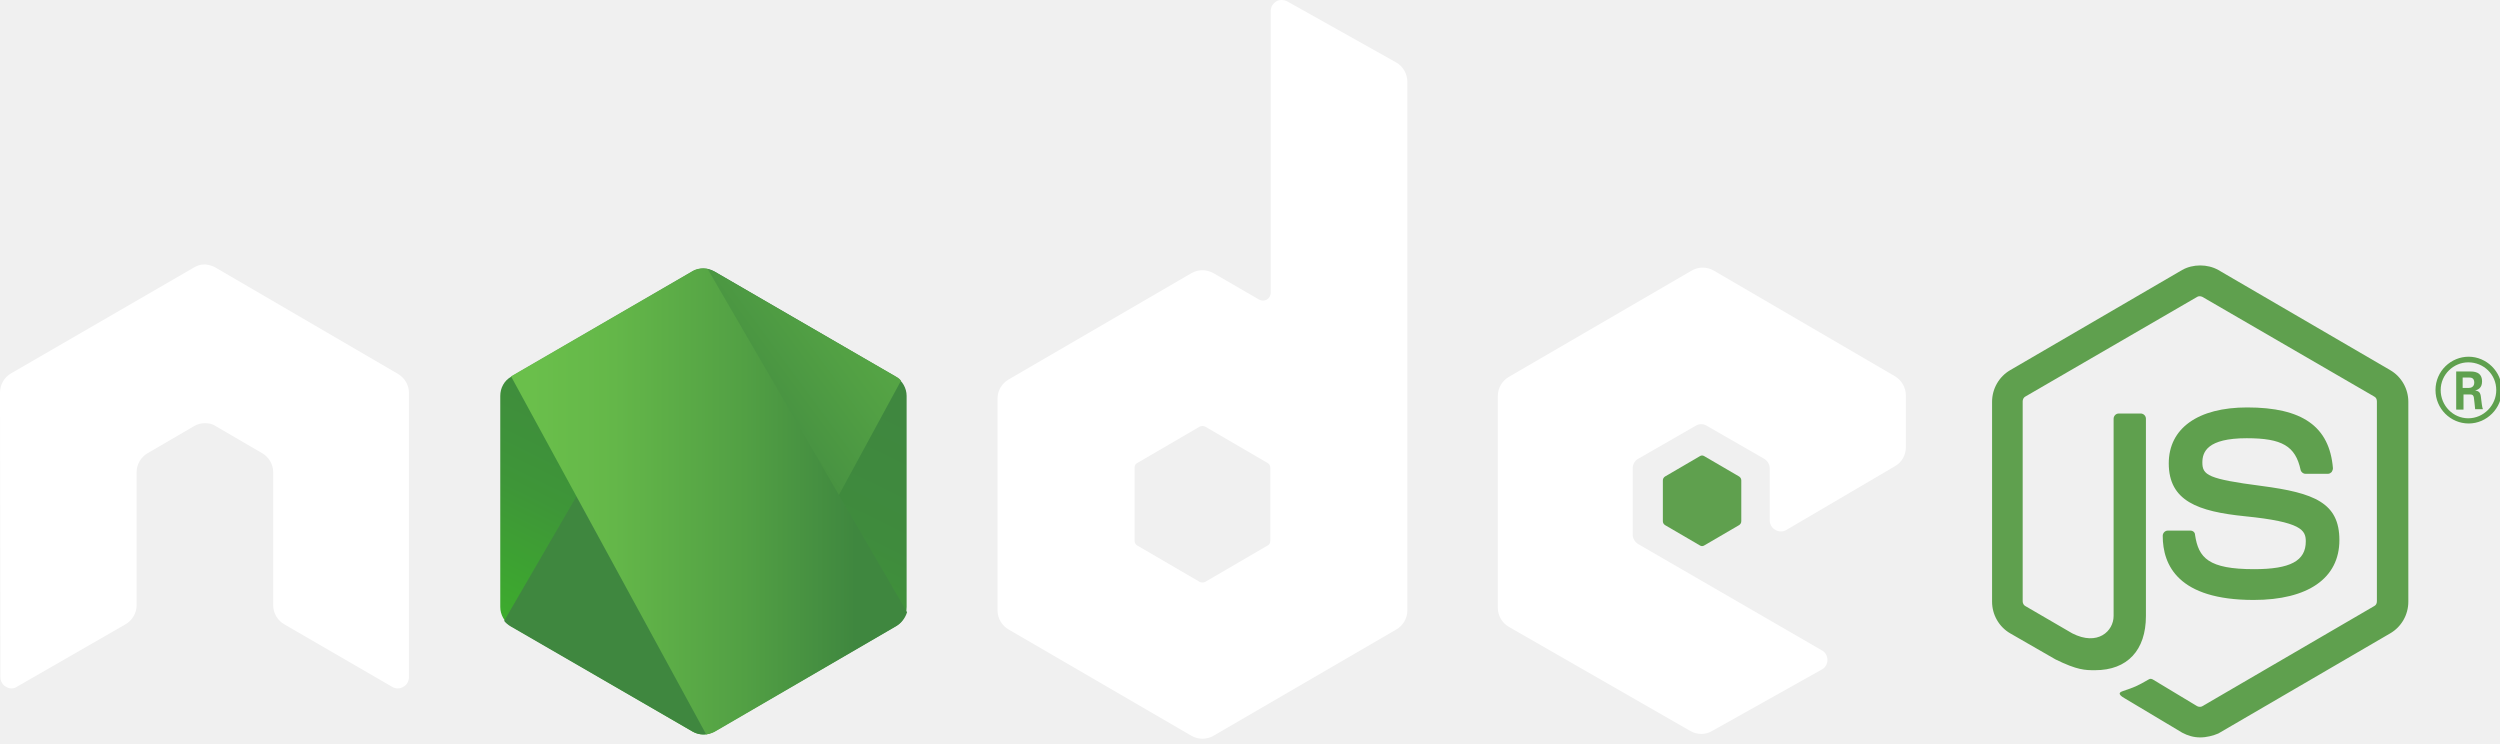
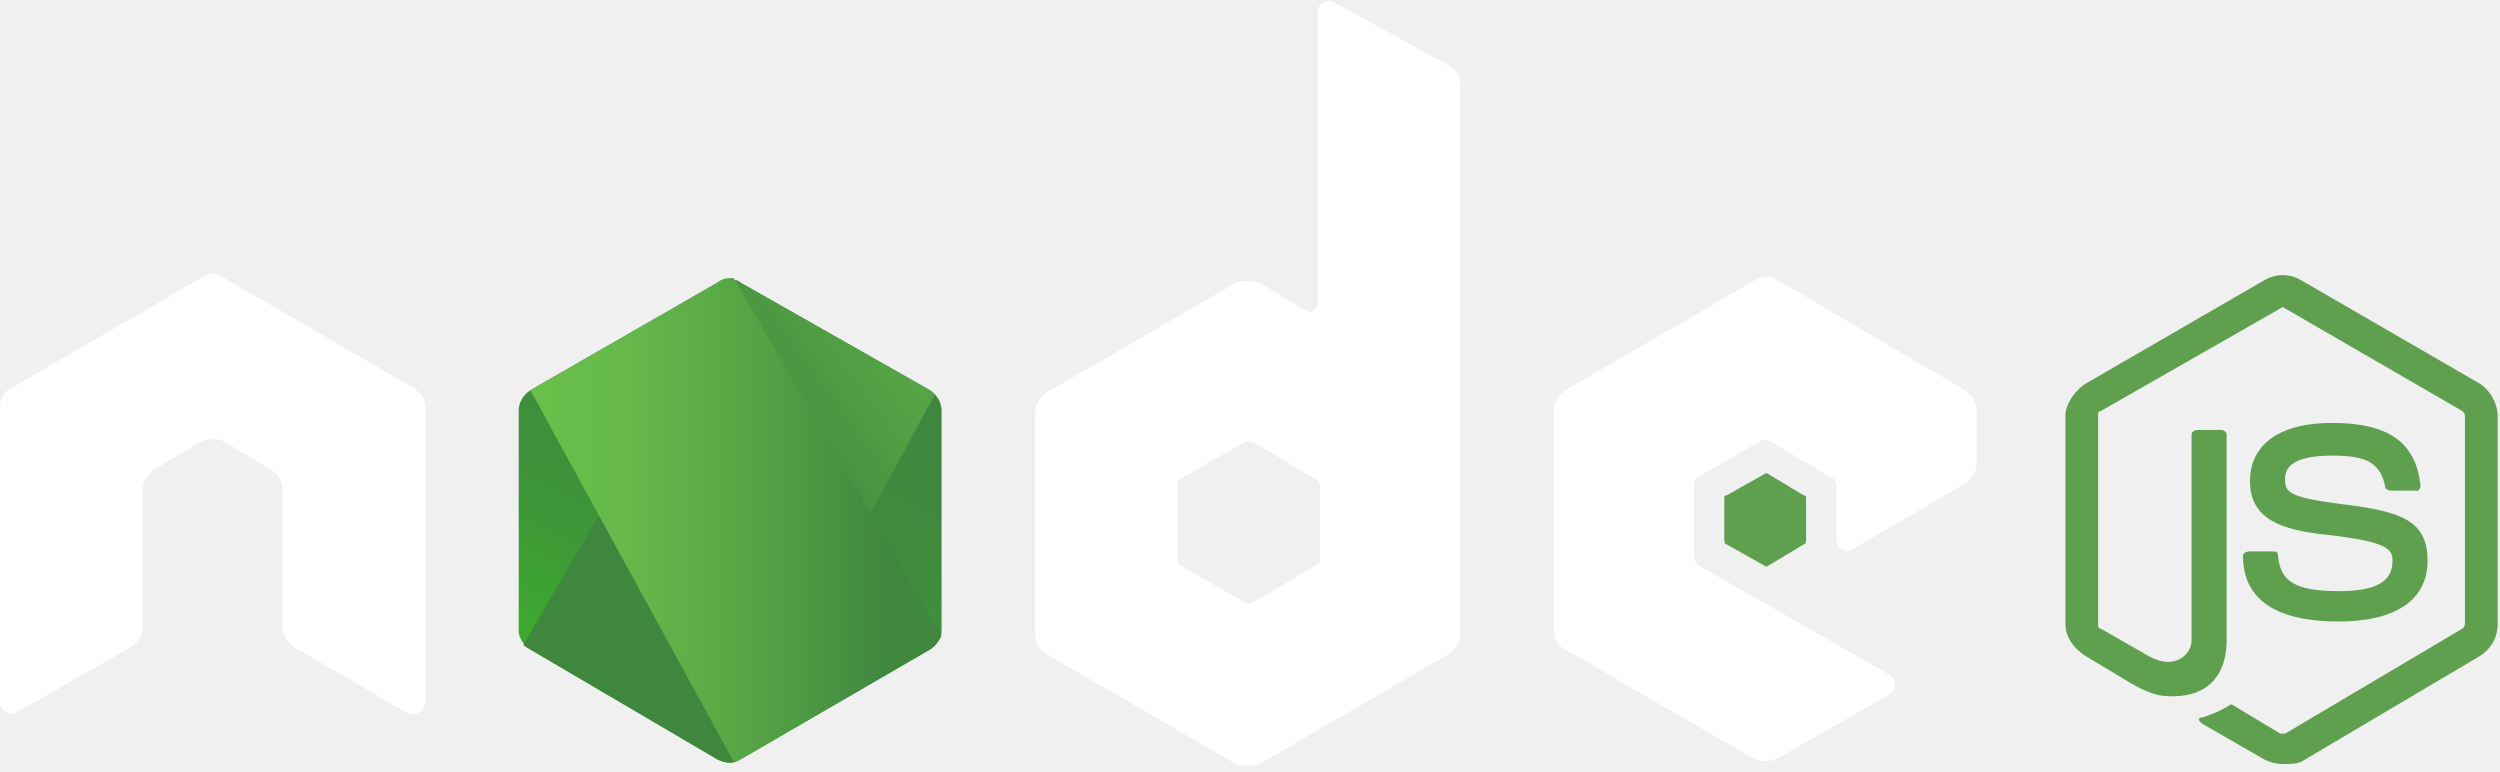
- <svg xmlns="http://www.w3.org/2000/svg" viewBox="0 0 111 33" fill="none">
-   <g clip-path="url(#clip0_8323_10753)">
-     <path d="M97.689 32.741C97.402 32.741 97.135 32.664 96.886 32.529L94.341 31.008C93.959 30.796 94.15 30.719 94.265 30.681C94.781 30.508 94.877 30.469 95.413 30.161C95.47 30.122 95.547 30.142 95.604 30.18L97.555 31.355C97.632 31.393 97.728 31.393 97.785 31.355L105.419 26.907C105.495 26.869 105.534 26.792 105.534 26.696V17.821C105.534 17.725 105.495 17.648 105.419 17.609L97.785 13.181C97.709 13.143 97.613 13.143 97.555 13.181L89.922 17.609C89.845 17.648 89.807 17.744 89.807 17.821V26.696C89.807 26.773 89.845 26.869 89.922 26.907L92.007 28.12C93.136 28.698 93.844 28.024 93.844 27.35V18.591C93.844 18.476 93.939 18.36 94.073 18.36H95.049C95.164 18.36 95.279 18.456 95.279 18.591V27.35C95.279 28.871 94.456 29.757 93.021 29.757C92.581 29.757 92.237 29.757 91.261 29.276L89.252 28.12C88.755 27.832 88.448 27.293 88.448 26.715V17.84C88.448 17.263 88.755 16.724 89.252 16.435L96.886 11.988C97.364 11.718 98.015 11.718 98.493 11.988L106.127 16.435C106.624 16.724 106.93 17.263 106.93 17.84V26.715C106.93 27.293 106.624 27.832 106.127 28.12L98.493 32.567C98.263 32.664 97.976 32.741 97.689 32.741Z" fill="#5FA04E" />
-     <path d="M100.062 26.638C96.713 26.638 96.025 25.098 96.025 23.789C96.025 23.673 96.12 23.558 96.254 23.558H97.249C97.364 23.558 97.46 23.635 97.46 23.75C97.613 24.77 98.053 25.271 100.081 25.271C101.688 25.271 102.377 24.905 102.377 24.039C102.377 23.538 102.185 23.173 99.679 22.922C97.594 22.711 96.293 22.249 96.293 20.574C96.293 19.014 97.594 18.09 99.775 18.09C102.224 18.09 103.429 18.937 103.582 20.785C103.582 20.843 103.563 20.901 103.525 20.959C103.486 20.997 103.429 21.036 103.371 21.036H102.357C102.262 21.036 102.166 20.959 102.147 20.863C101.917 19.804 101.324 19.457 99.755 19.457C97.995 19.457 97.785 20.073 97.785 20.535C97.785 21.093 98.034 21.267 100.406 21.575C102.759 21.883 103.869 22.326 103.869 23.981C103.869 25.675 102.472 26.638 100.062 26.638Z" fill="#5FA04E" />
-     <path d="M111.083 17.32C111.083 18.129 110.413 18.803 109.609 18.803C108.806 18.803 108.136 18.148 108.136 17.32C108.136 16.473 108.825 15.838 109.609 15.838C110.394 15.838 111.083 16.492 111.083 17.32ZM108.366 17.32C108.366 18.013 108.921 18.572 109.59 18.572C110.279 18.572 110.834 17.994 110.834 17.32C110.834 16.627 110.279 16.088 109.59 16.088C108.94 16.088 108.366 16.627 108.366 17.32ZM109.055 16.492H109.629C109.82 16.492 110.203 16.492 110.203 16.935C110.203 17.243 110.011 17.301 109.896 17.34C110.126 17.359 110.145 17.513 110.164 17.724C110.183 17.859 110.203 18.09 110.241 18.167H109.896C109.896 18.09 109.839 17.667 109.839 17.648C109.82 17.551 109.782 17.513 109.667 17.513H109.38V18.186H109.055V16.492ZM109.361 17.224H109.609C109.82 17.224 109.858 17.07 109.858 16.993C109.858 16.762 109.705 16.762 109.609 16.762H109.342V17.224H109.361Z" fill="#5FA04E" />
-     <path fill-rule="evenodd" clip-rule="evenodd" d="M18.157 17.442C18.157 17.095 17.965 16.768 17.659 16.595L9.566 11.878C9.432 11.801 9.279 11.762 9.126 11.743C9.107 11.743 9.05 11.743 9.05 11.743C8.897 11.743 8.743 11.801 8.61 11.878L0.497 16.575C0.191 16.748 0 17.076 0 17.442L0.019 30.07C0.019 30.244 0.115 30.417 0.268 30.494C0.421 30.59 0.612 30.59 0.746 30.494L5.567 27.722C5.874 27.549 6.065 27.221 6.065 26.875V20.965C6.065 20.618 6.256 20.291 6.562 20.117L8.61 18.924C8.763 18.828 8.935 18.789 9.107 18.789C9.279 18.789 9.451 18.828 9.585 18.924L11.632 20.117C11.938 20.291 12.13 20.618 12.13 20.965V26.875C12.13 27.221 12.321 27.549 12.627 27.722L17.41 30.494C17.563 30.59 17.755 30.59 17.908 30.494C18.061 30.417 18.157 30.244 18.157 30.07V17.442Z" fill="white" />
-     <path fill-rule="evenodd" clip-rule="evenodd" d="M57.148 0.058C56.995 -0.019 56.804 -0.019 56.67 0.058C56.517 0.154 56.421 0.308 56.421 0.481V12.995C56.421 13.11 56.364 13.226 56.249 13.303C56.134 13.36 56.019 13.36 55.905 13.303L53.877 12.128C53.57 11.955 53.207 11.955 52.901 12.128L44.789 16.845C44.483 17.018 44.291 17.345 44.291 17.692V27.106C44.291 27.452 44.483 27.78 44.789 27.953L52.901 32.669C53.207 32.843 53.57 32.843 53.877 32.669L61.989 27.953C62.295 27.78 62.486 27.452 62.486 27.106V3.639C62.486 3.273 62.295 2.945 61.989 2.772L57.148 0.058ZM56.402 24.006C56.402 24.103 56.364 24.18 56.287 24.218L53.513 25.835C53.437 25.874 53.341 25.874 53.264 25.835L50.49 24.218C50.414 24.18 50.375 24.083 50.375 24.006V20.772C50.375 20.676 50.414 20.599 50.49 20.56L53.264 18.943C53.341 18.905 53.437 18.905 53.513 18.943L56.287 20.56C56.364 20.599 56.402 20.695 56.402 20.772V24.006Z" fill="white" />
-     <path fill-rule="evenodd" clip-rule="evenodd" d="M84.143 20.695C84.449 20.522 84.621 20.195 84.621 19.848V17.557C84.621 17.211 84.43 16.883 84.143 16.71L76.088 12.013C75.782 11.839 75.419 11.839 75.113 12.013L67.001 16.729C66.695 16.903 66.503 17.23 66.503 17.576V26.99C66.503 27.337 66.695 27.664 67.001 27.837L75.055 32.458C75.361 32.631 75.725 32.631 76.012 32.458L80.891 29.724C81.044 29.647 81.139 29.474 81.139 29.3C81.139 29.127 81.044 28.954 80.891 28.877L72.74 24.16C72.587 24.064 72.492 23.91 72.492 23.737V20.791C72.492 20.618 72.587 20.445 72.74 20.368L75.285 18.905C75.438 18.808 75.629 18.808 75.782 18.905L78.327 20.368C78.48 20.464 78.576 20.618 78.576 20.791V23.102C78.576 23.275 78.671 23.448 78.824 23.525C78.977 23.621 79.169 23.621 79.322 23.525L84.143 20.695Z" fill="white" />
-     <path fill-rule="evenodd" clip-rule="evenodd" d="M75.476 20.253C75.534 20.214 75.61 20.214 75.668 20.253L77.218 21.157C77.275 21.196 77.313 21.254 77.313 21.331V23.14C77.313 23.217 77.275 23.275 77.218 23.314L75.668 24.218C75.61 24.257 75.534 24.257 75.476 24.218L73.927 23.314C73.869 23.275 73.831 23.217 73.831 23.14V21.331C73.831 21.254 73.869 21.196 73.927 21.157L75.476 20.253Z" fill="#5FA04E" />
-     <path d="M31.721 12.051C31.415 11.878 31.051 11.878 30.745 12.051L22.69 16.729C22.384 16.903 22.212 17.23 22.212 17.576V26.952C22.212 27.298 22.403 27.626 22.69 27.799L30.745 32.477C31.051 32.65 31.415 32.65 31.721 32.477L39.775 27.799C40.081 27.626 40.254 27.298 40.254 26.952V17.576C40.254 17.23 40.062 16.903 39.775 16.729L31.721 12.051Z" fill="url(#paint0_linear_8323_10753)" />
-     <path d="M39.795 16.729L31.702 12.051C31.625 12.013 31.529 11.974 31.453 11.955L22.384 27.568C22.461 27.664 22.556 27.741 22.652 27.799L30.745 32.477C30.975 32.612 31.242 32.65 31.491 32.573L40.005 16.903C39.948 16.826 39.871 16.768 39.795 16.729Z" fill="url(#paint1_linear_8323_10753)" />
-     <path d="M39.795 27.799C40.024 27.664 40.197 27.433 40.273 27.183L31.415 11.935C31.185 11.897 30.936 11.916 30.726 12.051L22.69 16.71L31.357 32.611C31.472 32.592 31.606 32.554 31.721 32.496L39.795 27.799Z" fill="url(#paint2_linear_8323_10753)" />
+ <svg xmlns="http://www.w3.org/2000/svg" version="1.2" viewBox="0 0 107 33">
+   <defs>
+     <clipPath clipPathUnits="userSpaceOnUse" id="cp1">
+       <path d="m0 0h111v33h-111z" />
+     </clipPath>
+     <linearGradient id="P" gradientUnits="userSpaceOnUse" />
+     <linearGradient id="g1" x2="1" href="#P" gradientTransform="matrix(-7.356,14.913,-16.333,-8.056,34.513,15.535)">
+       <stop stop-color="#3f873f" />
+       <stop offset=".33" stop-color="#3f8b3d" />
+       <stop offset=".64" stop-color="#3e9638" />
+       <stop offset=".93" stop-color="#3da92e" />
+       <stop offset="1" stop-color="#3dae2b" />
+     </linearGradient>
+     <linearGradient id="g2" x2="1" href="#P" gradientTransform="matrix(20.524,-15.07,12.225,16.649,30.009,23.359)">
+       <stop offset=".14" stop-color="#3f873f" />
+       <stop offset=".4" stop-color="#52a044" />
+       <stop offset=".71" stop-color="#64b749" />
+       <stop offset=".91" stop-color="#6abf4b" />
+     </linearGradient>
+     <linearGradient id="g3" x2="1" href="#P" gradientTransform="matrix(18.638,0,0,21.936,21.917,22.261)">
+       <stop offset=".09" stop-color="#6abf4b" />
+       <stop offset=".29" stop-color="#64b749" />
+       <stop offset=".6" stop-color="#52a044" />
+       <stop offset=".86" stop-color="#3f873f" />
+     </linearGradient>
+   </defs>
+   <style>.a{fill:#5fa04e}.b{fill:#fff}.c{fill:url(#g1)}.d{fill:url(#g2)}.e{fill:url(#g3)}</style>
+   <g clip-path="url(#cp1)">
+     <path class="a" d="m97.7 32.7q-0.4 0-0.8-0.2l-2.6-1.5c-0.3-0.2-0.2-0.3 0-0.3 0.5-0.2 0.6-0.2 1.1-0.5q0.1-0.1 0.2 0l2 1.2q0.1 0 0.2 0l7.6-4.5q0.1-0.1 0.1-0.2v-8.9q0-0.1-0.1-0.2l-7.6-4.4q-0.1-0.1-0.2 0l-7.7 4.4c-0.1 0-0.1 0.1-0.1 0.2v8.9c0 0.1 0 0.2 0.1 0.2l2.1 1.2c1.1 0.6 1.8-0.1 1.8-0.7v-8.8c0-0.1 0.1-0.2 0.3-0.2h0.9c0.2 0 0.3 0.1 0.3 0.2v8.8c0 1.5-0.8 2.4-2.3 2.4-0.4 0-0.8 0-1.7-0.5l-2-1.2c-0.5-0.3-0.9-0.8-0.9-1.4v-8.9c0-0.5 0.4-1.1 0.9-1.4l7.6-4.4c0.5-0.3 1.1-0.3 1.6 0l7.6 4.4c0.5 0.3 0.8 0.9 0.8 1.4v8.9c0 0.6-0.3 1.1-0.8 1.4l-7.6 4.5c-0.2 0.1-0.5 0.1-0.8 0.1z" />
+     <path class="a" d="m100.1 26.6c-3.4 0-4.1-1.5-4.1-2.8 0-0.1 0.1-0.2 0.3-0.2h0.9c0.2 0 0.3 0 0.3 0.2 0.1 1 0.6 1.5 2.6 1.5 1.6 0 2.3-0.4 2.3-1.3 0-0.5-0.2-0.8-2.7-1.1-2.1-0.2-3.4-0.7-3.4-2.3 0-1.6 1.3-2.5 3.5-2.5 2.4 0 3.6 0.8 3.8 2.7q0 0.1-0.1 0.2 0 0-0.1 0h-1c-0.1 0-0.2 0-0.3-0.1-0.2-1.1-0.8-1.4-2.3-1.4-1.8 0-2 0.6-2 1 0 0.6 0.2 0.8 2.6 1.1 2.4 0.3 3.5 0.7 3.5 2.4 0 1.7-1.4 2.6-3.8 2.6z" />
+     <path fill-rule="evenodd" class="b" d="m18.2 17.4c0-0.3-0.2-0.6-0.5-0.8l-8.1-4.7q-0.2-0.1-0.5-0.2c0 0-0.1 0-0.1 0q-0.2 0.1-0.4 0.2l-8.1 4.7c-0.3 0.1-0.5 0.5-0.5 0.8v12.7c0 0.1 0.1 0.3 0.3 0.4 0.1 0.1 0.3 0.1 0.4 0l4.9-2.8c0.3-0.2 0.5-0.5 0.5-0.8v-5.9c0-0.4 0.2-0.7 0.5-0.9l2-1.2q0.2-0.1 0.5-0.1 0.3 0 0.5 0.1l2 1.2c0.3 0.2 0.5 0.5 0.5 0.9v5.9c0 0.3 0.2 0.6 0.5 0.8l4.8 2.8c0.2 0.1 0.4 0.1 0.5 0 0.2-0.1 0.3-0.3 0.3-0.4z" />
+     <path fill-rule="evenodd" class="b" d="m62 2.8c0.3 0.1 0.5 0.5 0.5 0.8v23.5c0 0.4-0.2 0.7-0.5 0.9l-8.1 4.7c-0.3 0.1-0.7 0.1-1 0l-8.1-4.7c-0.3-0.2-0.5-0.5-0.5-0.9v-9.4c0-0.4 0.2-0.7 0.5-0.9l8.1-4.7c0.3-0.1 0.7-0.1 1 0l2 1.2q0.2 0.1 0.3 0 0.2-0.1 0.2-0.3v-12.5q0-0.3 0.3-0.4c0.1-0.1 0.3-0.1 0.4 0zm-5.5 18c0-0.1-0.1-0.2-0.2-0.3l-2.7-1.6q-0.2 0-0.3 0l-2.8 1.6q-0.1 0.1-0.1 0.3v3.2c0 0.1 0.1 0.2 0.1 0.2l2.8 1.6q0.1 0.1 0.3 0l2.7-1.6q0.2-0.1 0.2-0.2z" />
+     <path fill-rule="evenodd" class="b" d="m84.1 20.7c0.3-0.2 0.5-0.5 0.5-0.9v-2.2c0-0.4-0.2-0.7-0.5-0.9l-8-4.7c-0.3-0.2-0.7-0.2-1 0l-8.1 4.7c-0.3 0.2-0.5 0.5-0.5 0.9v9.4c0 0.3 0.2 0.7 0.5 0.8l8.1 4.7c0.3 0.1 0.6 0.1 0.9 0l4.9-2.8c0.1-0.1 0.2-0.2 0.2-0.4 0-0.2-0.1-0.3-0.2-0.4l-8.2-4.7q-0.2-0.2-0.2-0.5v-2.9c0-0.2 0.1-0.4 0.2-0.4l2.6-1.5c0.1-0.1 0.3-0.1 0.5 0l2.5 1.5q0.3 0.1 0.3 0.4v2.3c0 0.2 0.1 0.3 0.2 0.4 0.2 0.1 0.4 0.1 0.5 0z" />
+     <path fill-rule="evenodd" class="a" d="m75.5 20.3q0.1-0.1 0.2 0l1.5 0.9q0.1 0 0.1 0.1v1.8q0 0.2-0.1 0.2l-1.5 0.9q-0.1 0.1-0.2 0l-1.6-0.9q-0.1 0-0.1-0.2v-1.8q0-0.1 0.1-0.1z" />
+     <path class="c" d="m31.7 12.1c-0.3-0.2-0.6-0.2-1 0l-8 4.6c-0.3 0.2-0.5 0.5-0.5 0.9v9.4c0 0.3 0.2 0.6 0.5 0.8l8 4.7c0.4 0.2 0.7 0.2 1 0l8.1-4.7c0.3-0.2 0.5-0.5 0.5-0.8v-9.4c0-0.4-0.2-0.7-0.5-0.9z" />
+     <path class="d" d="m39.8 16.7l-8.1-4.6q-0.1-0.1-0.2-0.1l-9.1 15.6q0.1 0.1 0.3 0.2l8 4.7q0.4 0.2 0.8 0.1l8.5-15.7q-0.1-0.1-0.2-0.2z" />
+     <path class="e" d="m39.8 27.8c0.2-0.1 0.4-0.4 0.5-0.6l-8.9-15.3c-0.2 0-0.5 0-0.7 0.2l-8 4.6 8.7 15.9q0.1 0 0.3-0.1z" />
  </g>
-   <defs>
-     <linearGradient id="paint0_linear_8323_10753" x1="34.513" y1="15.535" x2="27.157" y2="30.448" gradientUnits="userSpaceOnUse">
-       <stop stop-color="#3F873F" />
-       <stop offset="0.33" stop-color="#3F8B3D" />
-       <stop offset="0.637" stop-color="#3E9638" />
-       <stop offset="0.934" stop-color="#3DA92E" />
-       <stop offset="1" stop-color="#3DAE2B" />
-     </linearGradient>
-     <linearGradient id="paint1_linear_8323_10753" x1="30.009" y1="23.359" x2="50.533" y2="8.288" gradientUnits="userSpaceOnUse">
-       <stop offset="0.138" stop-color="#3F873F" />
-       <stop offset="0.402" stop-color="#52A044" />
-       <stop offset="0.713" stop-color="#64B749" />
-       <stop offset="0.908" stop-color="#6ABF4B" />
-     </linearGradient>
-     <linearGradient id="paint2_linear_8323_10753" x1="21.917" y1="22.261" x2="40.555" y2="22.261" gradientUnits="userSpaceOnUse">
-       <stop offset="0.092" stop-color="#6ABF4B" />
-       <stop offset="0.287" stop-color="#64B749" />
-       <stop offset="0.598" stop-color="#52A044" />
-       <stop offset="0.862" stop-color="#3F873F" />
-     </linearGradient>
-     <clipPath id="clip0_8323_10753">
-       <rect width="111" height="33" fill="white" />
-     </clipPath>
-   </defs>
</svg>
